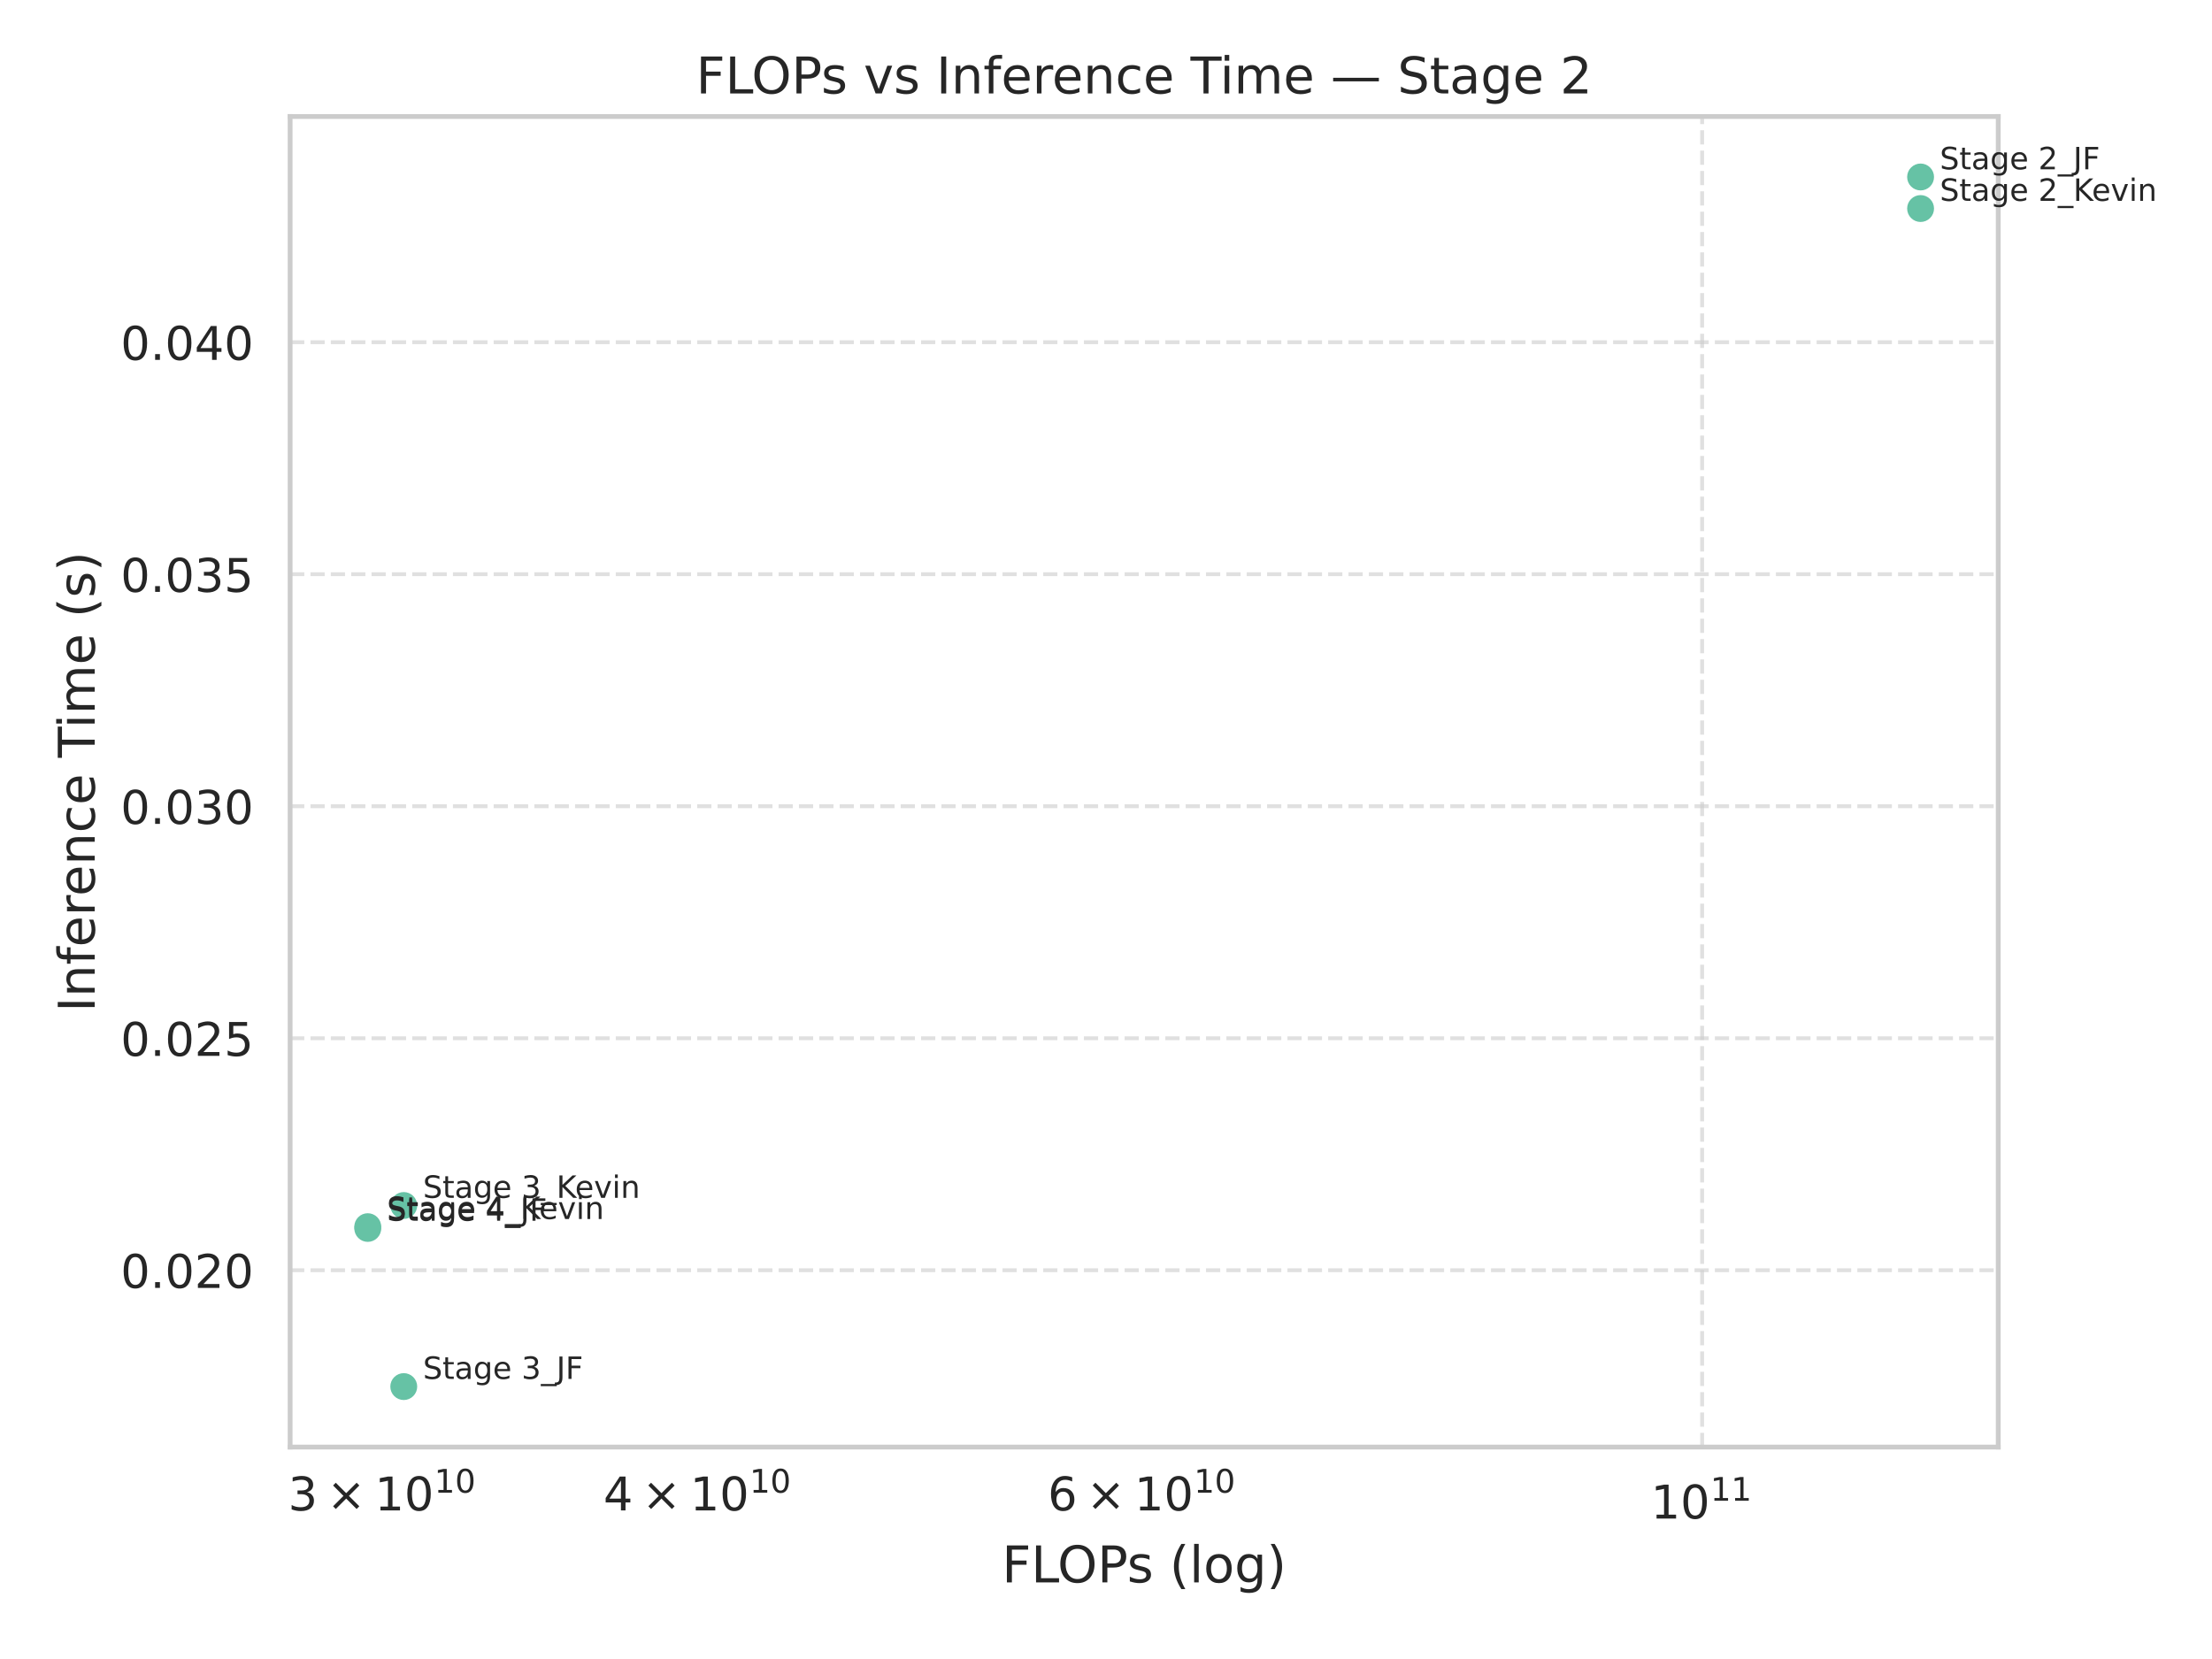
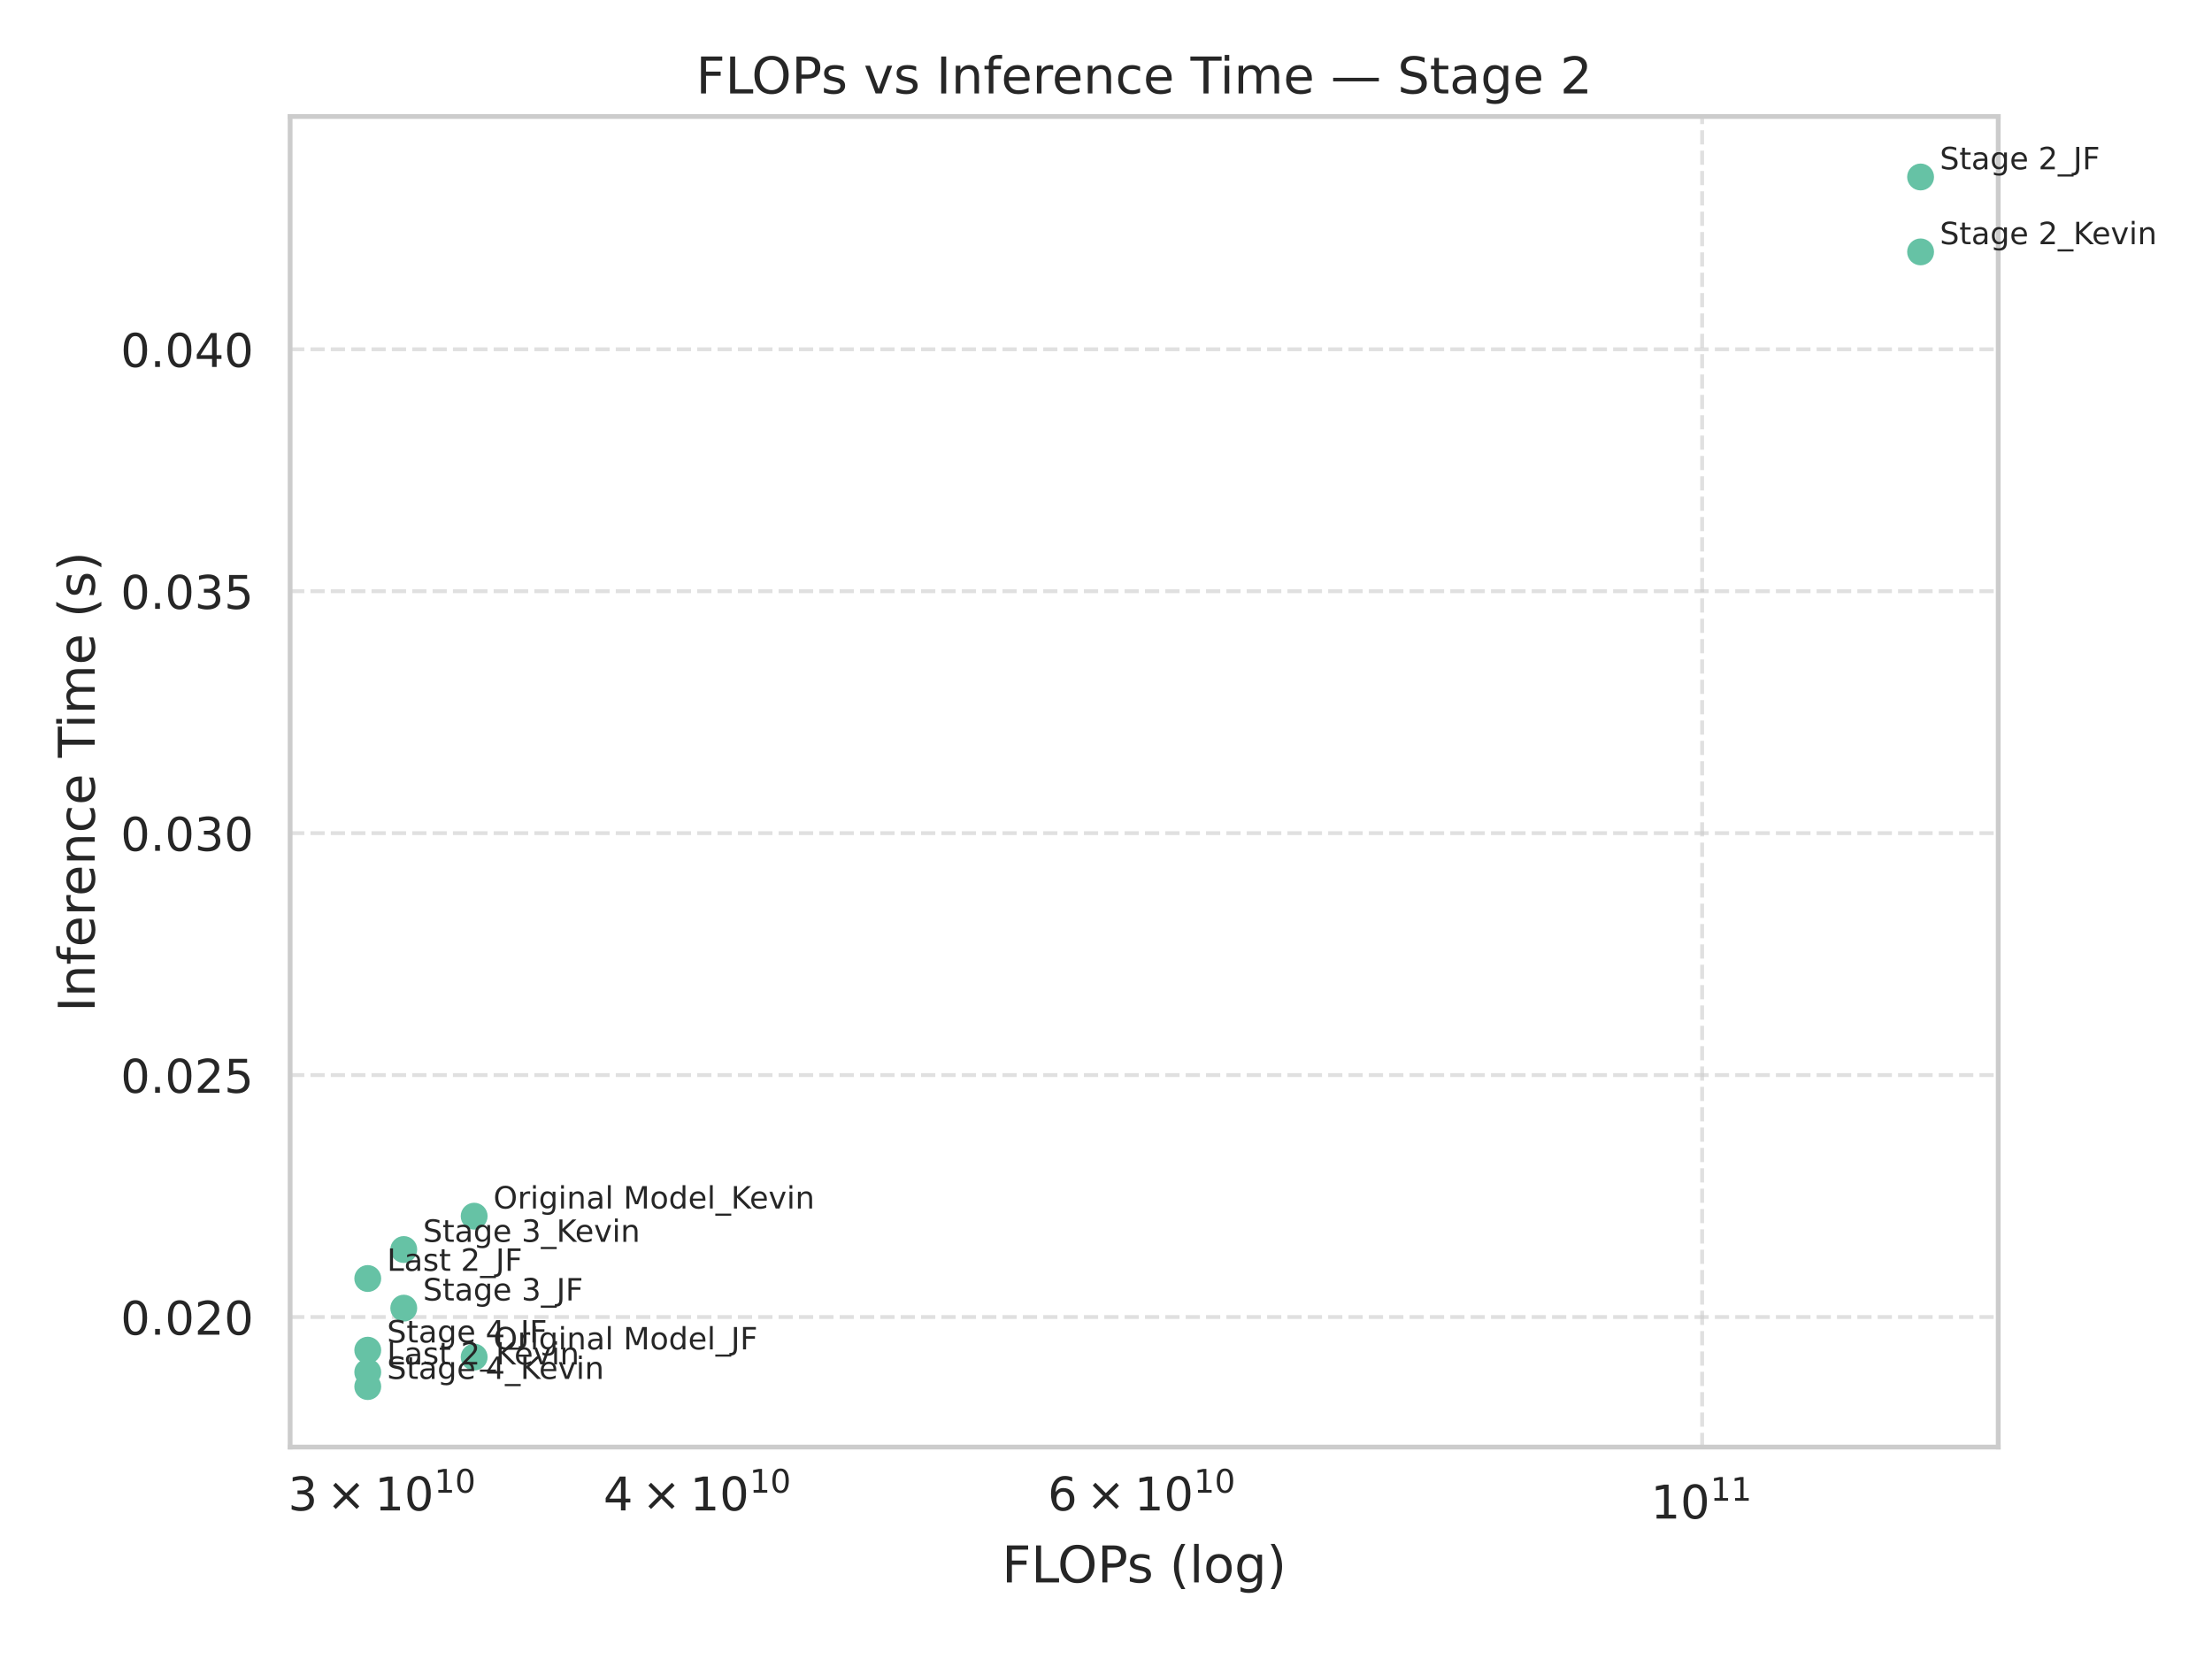
<svg xmlns="http://www.w3.org/2000/svg" xmlns:xlink="http://www.w3.org/1999/xlink" width="576pt" height="432pt" viewBox="0 0 576 432" version="1.1">
  <defs>
    <style type="text/css">*{stroke-linejoin: round; stroke-linecap: butt}</style>
  </defs>
  <g id="figure_1">
    <g id="patch_1">
      <path d="M 0 432  L 576 432  L 576 0  L 0 0  z " style="fill: #ffffff" />
    </g>
    <g id="axes_1">
      <g id="patch_2">
        <path d="M 75.546 376.812  L 520.335 376.812  L 520.335 30.336  L 75.546 30.336  z " style="fill: #ffffff" />
      </g>
      <g id="matplotlib.axis_1">
        <g id="xtick_1">
          <g id="line2d_1">
-             <path d="M 443.235 376.812  L 443.235 30.336  " clip-path="url(#p6ffccf25e8)" style="fill: none; stroke-dasharray: 3.7,1.6; stroke-dashoffset: 0; stroke: #cccccc; stroke-opacity: 0.6" />
+             <path d="M 443.235 376.812  L 443.235 30.336  " clip-path="url(#pa48f819fb9)" style="fill: none; stroke-dasharray: 3.7,1.6; stroke-dashoffset: 0; stroke: #cccccc; stroke-opacity: 0.6" />
          </g>
          <g id="text_1">
            <g style="fill: #262626" transform="translate(429.865 395.5061) scale(0.121 -0.121)">
              <defs>
                <path id="DejaVuSans-31" d="M 794 531  L 1825 531  L 1825 4091  L 703 3866  L 703 4441  L 1819 4666  L 2450 4666  L 2450 531  L 3481 531  L 3481 0  L 794 0  L 794 531  z " transform="scale(0.015625)" />
                <path id="DejaVuSans-30" d="M 2034 4250  Q 1547 4250 1301 3770  Q 1056 3291 1056 2328  Q 1056 1369 1301 889  Q 1547 409 2034 409  Q 2525 409 2770 889  Q 3016 1369 3016 2328  Q 3016 3291 2770 3770  Q 2525 4250 2034 4250  z M 2034 4750  Q 2819 4750 3233 4129  Q 3647 3509 3647 2328  Q 3647 1150 3233 529  Q 2819 -91 2034 -91  Q 1250 -91 836 529  Q 422 1150 422 2328  Q 422 3509 836 4129  Q 1250 4750 2034 4750  z " transform="scale(0.015625)" />
              </defs>
              <use xlink:href="#DejaVuSans-31" transform="translate(0 0.684375)" />
              <use xlink:href="#DejaVuSans-30" transform="translate(63.62305 0.684375)" />
              <use xlink:href="#DejaVuSans-31" transform="translate(128.2031 38.96563) scale(0.7)" />
              <use xlink:href="#DejaVuSans-31" transform="translate(172.7393 38.96563) scale(0.7)" />
            </g>
          </g>
        </g>
        <g id="xtick_2">
          <g id="text_2">
            <g style="fill: #262626" transform="translate(75.02306 393.4061) scale(0.121 -0.121)">
              <defs>
                <path id="DejaVuSans-33" d="M 2597 2516  Q 3050 2419 3304 2112  Q 3559 1806 3559 1356  Q 3559 666 3084 287  Q 2609 -91 1734 -91  Q 1441 -91 1130 -33  Q 819 25 488 141  L 488 750  Q 750 597 1062 519  Q 1375 441 1716 441  Q 2309 441 2620 675  Q 2931 909 2931 1356  Q 2931 1769 2642 2001  Q 2353 2234 1838 2234  L 1294 2234  L 1294 2753  L 1863 2753  Q 2328 2753 2575 2939  Q 2822 3125 2822 3475  Q 2822 3834 2567 4026  Q 2313 4219 1838 4219  Q 1578 4219 1281 4162  Q 984 4106 628 3988  L 628 4550  Q 988 4650 1302 4700  Q 1616 4750 1894 4750  Q 2613 4750 3031 4423  Q 3450 4097 3450 3541  Q 3450 3153 3228 2886  Q 3006 2619 2597 2516  z " transform="scale(0.015625)" />
                <path id="DejaVuSans-d7" d="M 4488 3438  L 3059 2003  L 4488 575  L 4116 197  L 2681 1631  L 1247 197  L 878 575  L 2303 2003  L 878 3438  L 1247 3816  L 2681 2381  L 4116 3816  L 4488 3438  z " transform="scale(0.015625)" />
              </defs>
              <use xlink:href="#DejaVuSans-33" transform="translate(0 0.765625)" />
              <use xlink:href="#DejaVuSans-d7" transform="translate(83.10547 0.765625)" />
              <use xlink:href="#DejaVuSans-31" transform="translate(186.377 0.765625)" />
              <use xlink:href="#DejaVuSans-30" transform="translate(250 0.765625)" />
              <use xlink:href="#DejaVuSans-31" transform="translate(314.5801 39.04688) scale(0.7)" />
              <use xlink:href="#DejaVuSans-30" transform="translate(359.1162 39.04688) scale(0.7)" />
            </g>
          </g>
        </g>
        <g id="xtick_3">
          <g id="text_3">
            <g style="fill: #262626" transform="translate(157.1216 393.4061) scale(0.121 -0.121)">
              <defs>
                <path id="DejaVuSans-34" d="M 2419 4116  L 825 1625  L 2419 1625  L 2419 4116  z M 2253 4666  L 3047 4666  L 3047 1625  L 3713 1625  L 3713 1100  L 3047 1100  L 3047 0  L 2419 0  L 2419 1100  L 313 1100  L 313 1709  L 2253 4666  z " transform="scale(0.015625)" />
              </defs>
              <use xlink:href="#DejaVuSans-34" transform="translate(0 0.765625)" />
              <use xlink:href="#DejaVuSans-d7" transform="translate(83.10547 0.765625)" />
              <use xlink:href="#DejaVuSans-31" transform="translate(186.377 0.765625)" />
              <use xlink:href="#DejaVuSans-30" transform="translate(250 0.765625)" />
              <use xlink:href="#DejaVuSans-31" transform="translate(314.5801 39.04688) scale(0.7)" />
              <use xlink:href="#DejaVuSans-30" transform="translate(359.1162 39.04688) scale(0.7)" />
            </g>
          </g>
        </g>
        <g id="xtick_4" />
        <g id="xtick_5">
          <g id="text_4">
            <g style="fill: #262626" transform="translate(272.8329 393.4061) scale(0.121 -0.121)">
              <defs>
                <path id="DejaVuSans-36" d="M 2113 2584  Q 1688 2584 1439 2293  Q 1191 2003 1191 1497  Q 1191 994 1439 701  Q 1688 409 2113 409  Q 2538 409 2786 701  Q 3034 994 3034 1497  Q 3034 2003 2786 2293  Q 2538 2584 2113 2584  z M 3366 4563  L 3366 3988  Q 3128 4100 2886 4159  Q 2644 4219 2406 4219  Q 1781 4219 1451 3797  Q 1122 3375 1075 2522  Q 1259 2794 1537 2939  Q 1816 3084 2150 3084  Q 2853 3084 3261 2657  Q 3669 2231 3669 1497  Q 3669 778 3244 343  Q 2819 -91 2113 -91  Q 1303 -91 875 529  Q 447 1150 447 2328  Q 447 3434 972 4092  Q 1497 4750 2381 4750  Q 2619 4750 2861 4703  Q 3103 4656 3366 4563  z " transform="scale(0.015625)" />
              </defs>
              <use xlink:href="#DejaVuSans-36" transform="translate(0 0.765625)" />
              <use xlink:href="#DejaVuSans-d7" transform="translate(83.10547 0.765625)" />
              <use xlink:href="#DejaVuSans-31" transform="translate(186.377 0.765625)" />
              <use xlink:href="#DejaVuSans-30" transform="translate(250 0.765625)" />
              <use xlink:href="#DejaVuSans-31" transform="translate(314.5801 39.04688) scale(0.7)" />
              <use xlink:href="#DejaVuSans-30" transform="translate(359.1162 39.04688) scale(0.7)" />
            </g>
          </g>
        </g>
        <g id="xtick_6" />
        <g id="xtick_7" />
        <g id="xtick_8" />
        <g id="text_5">
          <g style="fill: #262626" transform="translate(260.899 412.0525) scale(0.132 -0.132)">
            <defs>
              <path id="DejaVuSans-46" d="M 628 4666  L 3309 4666  L 3309 4134  L 1259 4134  L 1259 2759  L 3109 2759  L 3109 2228  L 1259 2228  L 1259 0  L 628 0  L 628 4666  z " transform="scale(0.015625)" />
              <path id="DejaVuSans-4c" d="M 628 4666  L 1259 4666  L 1259 531  L 3531 531  L 3531 0  L 628 0  L 628 4666  z " transform="scale(0.015625)" />
              <path id="DejaVuSans-4f" d="M 2522 4238  Q 1834 4238 1429 3725  Q 1025 3213 1025 2328  Q 1025 1447 1429 934  Q 1834 422 2522 422  Q 3209 422 3611 934  Q 4013 1447 4013 2328  Q 4013 3213 3611 3725  Q 3209 4238 2522 4238  z M 2522 4750  Q 3503 4750 4090 4092  Q 4678 3434 4678 2328  Q 4678 1225 4090 567  Q 3503 -91 2522 -91  Q 1538 -91 948 565  Q 359 1222 359 2328  Q 359 3434 948 4092  Q 1538 4750 2522 4750  z " transform="scale(0.015625)" />
              <path id="DejaVuSans-50" d="M 1259 4147  L 1259 2394  L 2053 2394  Q 2494 2394 2734 2622  Q 2975 2850 2975 3272  Q 2975 3691 2734 3919  Q 2494 4147 2053 4147  L 1259 4147  z M 628 4666  L 2053 4666  Q 2838 4666 3239 4311  Q 3641 3956 3641 3272  Q 3641 2581 3239 2228  Q 2838 1875 2053 1875  L 1259 1875  L 1259 0  L 628 0  L 628 4666  z " transform="scale(0.015625)" />
              <path id="DejaVuSans-73" d="M 2834 3397  L 2834 2853  Q 2591 2978 2328 3040  Q 2066 3103 1784 3103  Q 1356 3103 1142 2972  Q 928 2841 928 2578  Q 928 2378 1081 2264  Q 1234 2150 1697 2047  L 1894 2003  Q 2506 1872 2764 1633  Q 3022 1394 3022 966  Q 3022 478 2636 193  Q 2250 -91 1575 -91  Q 1294 -91 989 -36  Q 684 19 347 128  L 347 722  Q 666 556 975 473  Q 1284 391 1588 391  Q 1994 391 2212 530  Q 2431 669 2431 922  Q 2431 1156 2273 1281  Q 2116 1406 1581 1522  L 1381 1569  Q 847 1681 609 1914  Q 372 2147 372 2553  Q 372 3047 722 3315  Q 1072 3584 1716 3584  Q 2034 3584 2315 3537  Q 2597 3491 2834 3397  z " transform="scale(0.015625)" />
              <path id="DejaVuSans-20" transform="scale(0.015625)" />
              <path id="DejaVuSans-28" d="M 1984 4856  Q 1566 4138 1362 3434  Q 1159 2731 1159 2009  Q 1159 1288 1364 580  Q 1569 -128 1984 -844  L 1484 -844  Q 1016 -109 783 600  Q 550 1309 550 2009  Q 550 2706 781 3412  Q 1013 4119 1484 4856  L 1984 4856  z " transform="scale(0.015625)" />
              <path id="DejaVuSans-6c" d="M 603 4863  L 1178 4863  L 1178 0  L 603 0  L 603 4863  z " transform="scale(0.015625)" />
              <path id="DejaVuSans-6f" d="M 1959 3097  Q 1497 3097 1228 2736  Q 959 2375 959 1747  Q 959 1119 1226 758  Q 1494 397 1959 397  Q 2419 397 2687 759  Q 2956 1122 2956 1747  Q 2956 2369 2687 2733  Q 2419 3097 1959 3097  z M 1959 3584  Q 2709 3584 3137 3096  Q 3566 2609 3566 1747  Q 3566 888 3137 398  Q 2709 -91 1959 -91  Q 1206 -91 779 398  Q 353 888 353 1747  Q 353 2609 779 3096  Q 1206 3584 1959 3584  z " transform="scale(0.015625)" />
              <path id="DejaVuSans-67" d="M 2906 1791  Q 2906 2416 2648 2759  Q 2391 3103 1925 3103  Q 1463 3103 1205 2759  Q 947 2416 947 1791  Q 947 1169 1205 825  Q 1463 481 1925 481  Q 2391 481 2648 825  Q 2906 1169 2906 1791  z M 3481 434  Q 3481 -459 3084 -895  Q 2688 -1331 1869 -1331  Q 1566 -1331 1297 -1286  Q 1028 -1241 775 -1147  L 775 -588  Q 1028 -725 1275 -790  Q 1522 -856 1778 -856  Q 2344 -856 2625 -561  Q 2906 -266 2906 331  L 2906 616  Q 2728 306 2450 153  Q 2172 0 1784 0  Q 1141 0 747 490  Q 353 981 353 1791  Q 353 2603 747 3093  Q 1141 3584 1784 3584  Q 2172 3584 2450 3431  Q 2728 3278 2906 2969  L 2906 3500  L 3481 3500  L 3481 434  z " transform="scale(0.015625)" />
              <path id="DejaVuSans-29" d="M 513 4856  L 1013 4856  Q 1481 4119 1714 3412  Q 1947 2706 1947 2009  Q 1947 1309 1714 600  Q 1481 -109 1013 -844  L 513 -844  Q 928 -128 1133 580  Q 1338 1288 1338 2009  Q 1338 2731 1133 3434  Q 928 4138 513 4856  z " transform="scale(0.015625)" />
            </defs>
            <use xlink:href="#DejaVuSans-46" />
            <use xlink:href="#DejaVuSans-4c" transform="translate(57.51953 0)" />
            <use xlink:href="#DejaVuSans-4f" transform="translate(109.6074 0)" />
            <use xlink:href="#DejaVuSans-50" transform="translate(188.3184 0)" />
            <use xlink:href="#DejaVuSans-73" transform="translate(246.8711 0)" />
            <use xlink:href="#DejaVuSans-20" transform="translate(298.9707 0)" />
            <use xlink:href="#DejaVuSans-28" transform="translate(330.7578 0)" />
            <use xlink:href="#DejaVuSans-6c" transform="translate(369.7715 0)" />
            <use xlink:href="#DejaVuSans-6f" transform="translate(397.5547 0)" />
            <use xlink:href="#DejaVuSans-67" transform="translate(458.7363 0)" />
            <use xlink:href="#DejaVuSans-29" transform="translate(522.2129 0)" />
          </g>
        </g>
      </g>
      <g id="matplotlib.axis_2">
        <g id="ytick_1">
          <g id="line2d_2">
-             <path d="M 75.546 330.766  L 520.335 330.766  " clip-path="url(#p6ffccf25e8)" style="fill: none; stroke-dasharray: 3.7,1.6; stroke-dashoffset: 0; stroke: #cccccc; stroke-opacity: 0.6" />
+             <path d="M 75.546 342.949  L 520.335 342.949  " clip-path="url(#pa48f819fb9)" style="fill: none; stroke-dasharray: 3.7,1.6; stroke-dashoffset: 0; stroke: #cccccc; stroke-opacity: 0.6" />
          </g>
          <g id="text_6">
-             <g style="fill: #262626" transform="translate(31.40597 335.3634) scale(0.121 -0.121)">
+             <g style="fill: #262626" transform="translate(31.40597 347.5463) scale(0.121 -0.121)">
              <defs>
                <path id="DejaVuSans-2e" d="M 684 794  L 1344 794  L 1344 0  L 684 0  L 684 794  z " transform="scale(0.015625)" />
                <path id="DejaVuSans-32" d="M 1228 531  L 3431 531  L 3431 0  L 469 0  L 469 531  Q 828 903 1448 1529  Q 2069 2156 2228 2338  Q 2531 2678 2651 2914  Q 2772 3150 2772 3378  Q 2772 3750 2511 3984  Q 2250 4219 1831 4219  Q 1534 4219 1204 4116  Q 875 4013 500 3803  L 500 4441  Q 881 4594 1212 4672  Q 1544 4750 1819 4750  Q 2544 4750 2975 4387  Q 3406 4025 3406 3419  Q 3406 3131 3298 2873  Q 3191 2616 2906 2266  Q 2828 2175 2409 1742  Q 1991 1309 1228 531  z " transform="scale(0.015625)" />
              </defs>
              <use xlink:href="#DejaVuSans-30" />
              <use xlink:href="#DejaVuSans-2e" transform="translate(63.62305 0)" />
              <use xlink:href="#DejaVuSans-30" transform="translate(95.41016 0)" />
              <use xlink:href="#DejaVuSans-32" transform="translate(159.0332 0)" />
              <use xlink:href="#DejaVuSans-30" transform="translate(222.6562 0)" />
            </g>
          </g>
        </g>
        <g id="ytick_2">
          <g id="line2d_3">
-             <path d="M 75.546 270.353  L 520.335 270.353  " clip-path="url(#p6ffccf25e8)" style="fill: none; stroke-dasharray: 3.7,1.6; stroke-dashoffset: 0; stroke: #cccccc; stroke-opacity: 0.6" />
+             <path d="M 75.546 279.95  L 520.335 279.95  " clip-path="url(#pa48f819fb9)" style="fill: none; stroke-dasharray: 3.7,1.6; stroke-dashoffset: 0; stroke: #cccccc; stroke-opacity: 0.6" />
          </g>
          <g id="text_7">
-             <g style="fill: #262626" transform="translate(31.40597 274.95) scale(0.121 -0.121)">
+             <g style="fill: #262626" transform="translate(31.40597 284.5475) scale(0.121 -0.121)">
              <defs>
                <path id="DejaVuSans-35" d="M 691 4666  L 3169 4666  L 3169 4134  L 1269 4134  L 1269 2991  Q 1406 3038 1543 3061  Q 1681 3084 1819 3084  Q 2600 3084 3056 2656  Q 3513 2228 3513 1497  Q 3513 744 3044 326  Q 2575 -91 1722 -91  Q 1428 -91 1123 -41  Q 819 9 494 109  L 494 744  Q 775 591 1075 516  Q 1375 441 1709 441  Q 2250 441 2565 725  Q 2881 1009 2881 1497  Q 2881 1984 2565 2268  Q 2250 2553 1709 2553  Q 1456 2553 1204 2497  Q 953 2441 691 2322  L 691 4666  z " transform="scale(0.015625)" />
              </defs>
              <use xlink:href="#DejaVuSans-30" />
              <use xlink:href="#DejaVuSans-2e" transform="translate(63.62305 0)" />
              <use xlink:href="#DejaVuSans-30" transform="translate(95.41016 0)" />
              <use xlink:href="#DejaVuSans-32" transform="translate(159.0332 0)" />
              <use xlink:href="#DejaVuSans-35" transform="translate(222.6562 0)" />
            </g>
          </g>
        </g>
        <g id="ytick_3">
          <g id="line2d_4">
-             <path d="M 75.546 209.94  L 520.335 209.94  " clip-path="url(#p6ffccf25e8)" style="fill: none; stroke-dasharray: 3.7,1.6; stroke-dashoffset: 0; stroke: #cccccc; stroke-opacity: 0.6" />
+             <path d="M 75.546 216.952  L 520.335 216.952  " clip-path="url(#pa48f819fb9)" style="fill: none; stroke-dasharray: 3.7,1.6; stroke-dashoffset: 0; stroke: #cccccc; stroke-opacity: 0.6" />
          </g>
          <g id="text_8">
-             <g style="fill: #262626" transform="translate(31.40597 214.5366) scale(0.121 -0.121)">
+             <g style="fill: #262626" transform="translate(31.40597 221.5488) scale(0.121 -0.121)">
              <use xlink:href="#DejaVuSans-30" />
              <use xlink:href="#DejaVuSans-2e" transform="translate(63.62305 0)" />
              <use xlink:href="#DejaVuSans-30" transform="translate(95.41016 0)" />
              <use xlink:href="#DejaVuSans-33" transform="translate(159.0332 0)" />
              <use xlink:href="#DejaVuSans-30" transform="translate(222.6562 0)" />
            </g>
          </g>
        </g>
        <g id="ytick_4">
          <g id="line2d_5">
-             <path d="M 75.546 149.526  L 520.335 149.526  " clip-path="url(#p6ffccf25e8)" style="fill: none; stroke-dasharray: 3.7,1.6; stroke-dashoffset: 0; stroke: #cccccc; stroke-opacity: 0.6" />
+             <path d="M 75.546 153.953  L 520.335 153.953  " clip-path="url(#pa48f819fb9)" style="fill: none; stroke-dasharray: 3.7,1.6; stroke-dashoffset: 0; stroke: #cccccc; stroke-opacity: 0.6" />
          </g>
          <g id="text_9">
-             <g style="fill: #262626" transform="translate(31.40597 154.1233) scale(0.121 -0.121)">
+             <g style="fill: #262626" transform="translate(31.40597 158.55) scale(0.121 -0.121)">
              <use xlink:href="#DejaVuSans-30" />
              <use xlink:href="#DejaVuSans-2e" transform="translate(63.62305 0)" />
              <use xlink:href="#DejaVuSans-30" transform="translate(95.41016 0)" />
              <use xlink:href="#DejaVuSans-33" transform="translate(159.0332 0)" />
              <use xlink:href="#DejaVuSans-35" transform="translate(222.6562 0)" />
            </g>
          </g>
        </g>
        <g id="ytick_5">
          <g id="line2d_6">
-             <path d="M 75.546 89.113  L 520.335 89.113  " clip-path="url(#p6ffccf25e8)" style="fill: none; stroke-dasharray: 3.7,1.6; stroke-dashoffset: 0; stroke: #cccccc; stroke-opacity: 0.6" />
+             <path d="M 75.546 90.954  L 520.335 90.954  " clip-path="url(#pa48f819fb9)" style="fill: none; stroke-dasharray: 3.7,1.6; stroke-dashoffset: 0; stroke: #cccccc; stroke-opacity: 0.6" />
          </g>
          <g id="text_10">
-             <g style="fill: #262626" transform="translate(31.40597 93.70988) scale(0.121 -0.121)">
+             <g style="fill: #262626" transform="translate(31.40597 95.55125) scale(0.121 -0.121)">
              <use xlink:href="#DejaVuSans-30" />
              <use xlink:href="#DejaVuSans-2e" transform="translate(63.62305 0)" />
              <use xlink:href="#DejaVuSans-30" transform="translate(95.41016 0)" />
              <use xlink:href="#DejaVuSans-34" transform="translate(159.0332 0)" />
              <use xlink:href="#DejaVuSans-30" transform="translate(222.6562 0)" />
            </g>
          </g>
        </g>
        <g id="text_11">
          <g style="fill: #262626" transform="translate(24.66078 263.5185) rotate(-90) scale(0.132 -0.132)">
            <defs>
              <path id="DejaVuSans-49" d="M 628 4666  L 1259 4666  L 1259 0  L 628 0  L 628 4666  z " transform="scale(0.015625)" />
              <path id="DejaVuSans-6e" d="M 3513 2113  L 3513 0  L 2938 0  L 2938 2094  Q 2938 2591 2744 2837  Q 2550 3084 2163 3084  Q 1697 3084 1428 2787  Q 1159 2491 1159 1978  L 1159 0  L 581 0  L 581 3500  L 1159 3500  L 1159 2956  Q 1366 3272 1645 3428  Q 1925 3584 2291 3584  Q 2894 3584 3203 3211  Q 3513 2838 3513 2113  z " transform="scale(0.015625)" />
              <path id="DejaVuSans-66" d="M 2375 4863  L 2375 4384  L 1825 4384  Q 1516 4384 1395 4259  Q 1275 4134 1275 3809  L 1275 3500  L 2222 3500  L 2222 3053  L 1275 3053  L 1275 0  L 697 0  L 697 3053  L 147 3053  L 147 3500  L 697 3500  L 697 3744  Q 697 4328 969 4595  Q 1241 4863 1831 4863  L 2375 4863  z " transform="scale(0.015625)" />
              <path id="DejaVuSans-65" d="M 3597 1894  L 3597 1613  L 953 1613  Q 991 1019 1311 708  Q 1631 397 2203 397  Q 2534 397 2845 478  Q 3156 559 3463 722  L 3463 178  Q 3153 47 2828 -22  Q 2503 -91 2169 -91  Q 1331 -91 842 396  Q 353 884 353 1716  Q 353 2575 817 3079  Q 1281 3584 2069 3584  Q 2775 3584 3186 3129  Q 3597 2675 3597 1894  z M 3022 2063  Q 3016 2534 2758 2815  Q 2500 3097 2075 3097  Q 1594 3097 1305 2825  Q 1016 2553 972 2059  L 3022 2063  z " transform="scale(0.015625)" />
              <path id="DejaVuSans-72" d="M 2631 2963  Q 2534 3019 2420 3045  Q 2306 3072 2169 3072  Q 1681 3072 1420 2755  Q 1159 2438 1159 1844  L 1159 0  L 581 0  L 581 3500  L 1159 3500  L 1159 2956  Q 1341 3275 1631 3429  Q 1922 3584 2338 3584  Q 2397 3584 2469 3576  Q 2541 3569 2628 3553  L 2631 2963  z " transform="scale(0.015625)" />
              <path id="DejaVuSans-63" d="M 3122 3366  L 3122 2828  Q 2878 2963 2633 3030  Q 2388 3097 2138 3097  Q 1578 3097 1268 2742  Q 959 2388 959 1747  Q 959 1106 1268 751  Q 1578 397 2138 397  Q 2388 397 2633 464  Q 2878 531 3122 666  L 3122 134  Q 2881 22 2623 -34  Q 2366 -91 2075 -91  Q 1284 -91 818 406  Q 353 903 353 1747  Q 353 2603 823 3093  Q 1294 3584 2113 3584  Q 2378 3584 2631 3529  Q 2884 3475 3122 3366  z " transform="scale(0.015625)" />
              <path id="DejaVuSans-54" d="M -19 4666  L 3928 4666  L 3928 4134  L 2272 4134  L 2272 0  L 1638 0  L 1638 4134  L -19 4134  L -19 4666  z " transform="scale(0.015625)" />
              <path id="DejaVuSans-69" d="M 603 3500  L 1178 3500  L 1178 0  L 603 0  L 603 3500  z M 603 4863  L 1178 4863  L 1178 4134  L 603 4134  L 603 4863  z " transform="scale(0.015625)" />
              <path id="DejaVuSans-6d" d="M 3328 2828  Q 3544 3216 3844 3400  Q 4144 3584 4550 3584  Q 5097 3584 5394 3201  Q 5691 2819 5691 2113  L 5691 0  L 5113 0  L 5113 2094  Q 5113 2597 4934 2840  Q 4756 3084 4391 3084  Q 3944 3084 3684 2787  Q 3425 2491 3425 1978  L 3425 0  L 2847 0  L 2847 2094  Q 2847 2600 2669 2842  Q 2491 3084 2119 3084  Q 1678 3084 1418 2786  Q 1159 2488 1159 1978  L 1159 0  L 581 0  L 581 3500  L 1159 3500  L 1159 2956  Q 1356 3278 1631 3431  Q 1906 3584 2284 3584  Q 2666 3584 2933 3390  Q 3200 3197 3328 2828  z " transform="scale(0.015625)" />
            </defs>
            <use xlink:href="#DejaVuSans-49" />
            <use xlink:href="#DejaVuSans-6e" transform="translate(29.49219 0)" />
            <use xlink:href="#DejaVuSans-66" transform="translate(92.87109 0)" />
            <use xlink:href="#DejaVuSans-65" transform="translate(128.0762 0)" />
            <use xlink:href="#DejaVuSans-72" transform="translate(189.5996 0)" />
            <use xlink:href="#DejaVuSans-65" transform="translate(228.4629 0)" />
            <use xlink:href="#DejaVuSans-6e" transform="translate(289.9863 0)" />
            <use xlink:href="#DejaVuSans-63" transform="translate(353.3652 0)" />
            <use xlink:href="#DejaVuSans-65" transform="translate(408.3457 0)" />
            <use xlink:href="#DejaVuSans-20" transform="translate(469.8691 0)" />
            <use xlink:href="#DejaVuSans-54" transform="translate(501.6562 0)" />
            <use xlink:href="#DejaVuSans-69" transform="translate(559.6152 0)" />
            <use xlink:href="#DejaVuSans-6d" transform="translate(587.3984 0)" />
            <use xlink:href="#DejaVuSans-65" transform="translate(684.8105 0)" />
            <use xlink:href="#DejaVuSans-20" transform="translate(746.334 0)" />
            <use xlink:href="#DejaVuSans-28" transform="translate(778.1211 0)" />
            <use xlink:href="#DejaVuSans-73" transform="translate(817.1348 0)" />
            <use xlink:href="#DejaVuSans-29" transform="translate(869.2344 0)" />
          </g>
        </g>
      </g>
      <g id="PathCollection_1">
        <defs>
-           <path id="m5d92208dad" d="M 0 3  C 0.796 3 1.559 2.684 2.121 2.121  C 2.684 1.559 3 0.796 3 0  C 3 -0.796 2.684 -1.559 2.121 -2.121  C 1.559 -2.684 0.796 -3 0 -3  C -0.796 -3 -1.559 -2.684 -2.121 -2.121  C -2.684 -1.559 -3 -0.796 -3 0  C -3 0.796 -2.684 1.559 -2.121 2.121  C -1.559 2.684 -0.796 3 0 3  z " style="stroke: #66c2a5" />
+           <path id="ma3ed144597" d="M 0 3  C 0.796 3 1.559 2.684 2.121 2.121  C 2.684 1.559 3 0.796 3 0  C 3 -0.796 2.684 -1.559 2.121 -2.121  C 1.559 -2.684 0.796 -3 0 -3  C -0.796 -3 -1.559 -2.684 -2.121 -2.121  C -2.684 -1.559 -3 -0.796 -3 0  C -3 0.796 -2.684 1.559 -2.121 2.121  C -1.559 2.684 -0.796 3 0 3  z " style="stroke: #66c2a5" />
        </defs>
-         <g clip-path="url(#p6ffccf25e8)">
-           <use xlink:href="#m5d92208dad" x="95.764" y="319.881" style="fill: #66c2a5; stroke: #66c2a5" />
-           <use xlink:href="#m5d92208dad" x="95.764" y="319.423" style="fill: #66c2a5; stroke: #66c2a5" />
-           <use xlink:href="#m5d92208dad" x="105.138" y="361.063" style="fill: #66c2a5; stroke: #66c2a5" />
-           <use xlink:href="#m5d92208dad" x="105.138" y="313.91" style="fill: #66c2a5; stroke: #66c2a5" />
-           <use xlink:href="#m5d92208dad" x="500.117" y="46.085" style="fill: #66c2a5; stroke: #66c2a5" />
-           <use xlink:href="#m5d92208dad" x="500.117" y="54.301" style="fill: #66c2a5; stroke: #66c2a5" />
+         <g clip-path="url(#pa48f819fb9)">
+           <use xlink:href="#ma3ed144597" x="95.764" y="351.582" style="fill: #66c2a5; stroke: #66c2a5" />
+           <use xlink:href="#ma3ed144597" x="95.764" y="361.063" style="fill: #66c2a5; stroke: #66c2a5" />
+           <use xlink:href="#ma3ed144597" x="105.138" y="340.638" style="fill: #66c2a5; stroke: #66c2a5" />
+           <use xlink:href="#ma3ed144597" x="105.138" y="325.371" style="fill: #66c2a5; stroke: #66c2a5" />
+           <use xlink:href="#ma3ed144597" x="500.117" y="46.085" style="fill: #66c2a5; stroke: #66c2a5" />
+           <use xlink:href="#ma3ed144597" x="500.117" y="65.593" style="fill: #66c2a5; stroke: #66c2a5" />
+           <use xlink:href="#ma3ed144597" x="123.472" y="353.379" style="fill: #66c2a5; stroke: #66c2a5" />
+           <use xlink:href="#ma3ed144597" x="123.472" y="316.688" style="fill: #66c2a5; stroke: #66c2a5" />
+           <use xlink:href="#ma3ed144597" x="95.764" y="332.921" style="fill: #66c2a5; stroke: #66c2a5" />
+           <use xlink:href="#ma3ed144597" x="95.764" y="357.306" style="fill: #66c2a5; stroke: #66c2a5" />
        </g>
      </g>
      <g id="patch_3">
        <path d="M 75.546 376.812  L 75.546 30.336  " style="fill: none; stroke: #cccccc; stroke-width: 1.25; stroke-linejoin: miter; stroke-linecap: square" />
      </g>
      <g id="patch_4">
        <path d="M 520.335 376.812  L 520.335 30.336  " style="fill: none; stroke: #cccccc; stroke-width: 1.25; stroke-linejoin: miter; stroke-linecap: square" />
      </g>
      <g id="patch_5">
        <path d="M 75.546 376.812  L 520.335 376.812  " style="fill: none; stroke: #cccccc; stroke-width: 1.25; stroke-linejoin: miter; stroke-linecap: square" />
      </g>
      <g id="patch_6">
        <path d="M 75.546 30.336  L 520.335 30.336  " style="fill: none; stroke: #cccccc; stroke-width: 1.25; stroke-linejoin: miter; stroke-linecap: square" />
      </g>
      <g id="text_12">
-         <g style="fill: #262626" transform="translate(100.7637 317.8808) scale(0.08 -0.08)">
+         <g style="fill: #262626" transform="translate(100.7637 349.582) scale(0.08 -0.08)">
          <defs>
            <path id="DejaVuSans-53" d="M 3425 4513  L 3425 3897  Q 3066 4069 2747 4153  Q 2428 4238 2131 4238  Q 1616 4238 1336 4038  Q 1056 3838 1056 3469  Q 1056 3159 1242 3001  Q 1428 2844 1947 2747  L 2328 2669  Q 3034 2534 3370 2195  Q 3706 1856 3706 1288  Q 3706 609 3251 259  Q 2797 -91 1919 -91  Q 1588 -91 1214 -16  Q 841 59 441 206  L 441 856  Q 825 641 1194 531  Q 1563 422 1919 422  Q 2459 422 2753 634  Q 3047 847 3047 1241  Q 3047 1584 2836 1778  Q 2625 1972 2144 2069  L 1759 2144  Q 1053 2284 737 2584  Q 422 2884 422 3419  Q 422 4038 858 4394  Q 1294 4750 2059 4750  Q 2388 4750 2728 4690  Q 3069 4631 3425 4513  z " transform="scale(0.015625)" />
            <path id="DejaVuSans-74" d="M 1172 4494  L 1172 3500  L 2356 3500  L 2356 3053  L 1172 3053  L 1172 1153  Q 1172 725 1289 603  Q 1406 481 1766 481  L 2356 481  L 2356 0  L 1766 0  Q 1100 0 847 248  Q 594 497 594 1153  L 594 3053  L 172 3053  L 172 3500  L 594 3500  L 594 4494  L 1172 4494  z " transform="scale(0.015625)" />
            <path id="DejaVuSans-61" d="M 2194 1759  Q 1497 1759 1228 1600  Q 959 1441 959 1056  Q 959 750 1161 570  Q 1363 391 1709 391  Q 2188 391 2477 730  Q 2766 1069 2766 1631  L 2766 1759  L 2194 1759  z M 3341 1997  L 3341 0  L 2766 0  L 2766 531  Q 2569 213 2275 61  Q 1981 -91 1556 -91  Q 1019 -91 701 211  Q 384 513 384 1019  Q 384 1609 779 1909  Q 1175 2209 1959 2209  L 2766 2209  L 2766 2266  Q 2766 2663 2505 2880  Q 2244 3097 1772 3097  Q 1472 3097 1187 3025  Q 903 2953 641 2809  L 641 3341  Q 956 3463 1253 3523  Q 1550 3584 1831 3584  Q 2591 3584 2966 3190  Q 3341 2797 3341 1997  z " transform="scale(0.015625)" />
            <path id="DejaVuSans-5f" d="M 3263 -1063  L 3263 -1509  L -63 -1509  L -63 -1063  L 3263 -1063  z " transform="scale(0.015625)" />
            <path id="DejaVuSans-4a" d="M 628 4666  L 1259 4666  L 1259 325  Q 1259 -519 939 -900  Q 619 -1281 -91 -1281  L -331 -1281  L -331 -750  L -134 -750  Q 284 -750 456 -515  Q 628 -281 628 325  L 628 4666  z " transform="scale(0.015625)" />
          </defs>
          <use xlink:href="#DejaVuSans-53" />
          <use xlink:href="#DejaVuSans-74" transform="translate(63.47656 0)" />
          <use xlink:href="#DejaVuSans-61" transform="translate(102.6855 0)" />
          <use xlink:href="#DejaVuSans-67" transform="translate(163.9648 0)" />
          <use xlink:href="#DejaVuSans-65" transform="translate(227.4414 0)" />
          <use xlink:href="#DejaVuSans-20" transform="translate(288.9648 0)" />
          <use xlink:href="#DejaVuSans-34" transform="translate(320.752 0)" />
          <use xlink:href="#DejaVuSans-5f" transform="translate(384.375 0)" />
          <use xlink:href="#DejaVuSans-4a" transform="translate(434.375 0)" />
          <use xlink:href="#DejaVuSans-46" transform="translate(463.8672 0)" />
        </g>
      </g>
      <g id="text_13">
-         <g style="fill: #262626" transform="translate(100.7637 317.4235) scale(0.08 -0.08)">
+         <g style="fill: #262626" transform="translate(100.7637 359.0631) scale(0.08 -0.08)">
          <defs>
            <path id="DejaVuSans-4b" d="M 628 4666  L 1259 4666  L 1259 2694  L 3353 4666  L 4166 4666  L 1850 2491  L 4331 0  L 3500 0  L 1259 2247  L 1259 0  L 628 0  L 628 4666  z " transform="scale(0.015625)" />
            <path id="DejaVuSans-76" d="M 191 3500  L 800 3500  L 1894 563  L 2988 3500  L 3597 3500  L 2284 0  L 1503 0  L 191 3500  z " transform="scale(0.015625)" />
          </defs>
          <use xlink:href="#DejaVuSans-53" />
          <use xlink:href="#DejaVuSans-74" transform="translate(63.47656 0)" />
          <use xlink:href="#DejaVuSans-61" transform="translate(102.6855 0)" />
          <use xlink:href="#DejaVuSans-67" transform="translate(163.9648 0)" />
          <use xlink:href="#DejaVuSans-65" transform="translate(227.4414 0)" />
          <use xlink:href="#DejaVuSans-20" transform="translate(288.9648 0)" />
          <use xlink:href="#DejaVuSans-34" transform="translate(320.752 0)" />
          <use xlink:href="#DejaVuSans-5f" transform="translate(384.375 0)" />
          <use xlink:href="#DejaVuSans-4b" transform="translate(434.375 0)" />
          <use xlink:href="#DejaVuSans-65" transform="translate(494.9512 0)" />
          <use xlink:href="#DejaVuSans-76" transform="translate(556.4746 0)" />
          <use xlink:href="#DejaVuSans-69" transform="translate(615.6543 0)" />
          <use xlink:href="#DejaVuSans-6e" transform="translate(643.4375 0)" />
        </g>
      </g>
      <g id="text_14">
-         <g style="fill: #262626" transform="translate(110.1381 359.0631) scale(0.08 -0.08)">
+         <g style="fill: #262626" transform="translate(110.1381 338.6379) scale(0.08 -0.08)">
          <use xlink:href="#DejaVuSans-53" />
          <use xlink:href="#DejaVuSans-74" transform="translate(63.47656 0)" />
          <use xlink:href="#DejaVuSans-61" transform="translate(102.6855 0)" />
          <use xlink:href="#DejaVuSans-67" transform="translate(163.9648 0)" />
          <use xlink:href="#DejaVuSans-65" transform="translate(227.4414 0)" />
          <use xlink:href="#DejaVuSans-20" transform="translate(288.9648 0)" />
          <use xlink:href="#DejaVuSans-33" transform="translate(320.752 0)" />
          <use xlink:href="#DejaVuSans-5f" transform="translate(384.375 0)" />
          <use xlink:href="#DejaVuSans-4a" transform="translate(434.375 0)" />
          <use xlink:href="#DejaVuSans-46" transform="translate(463.8672 0)" />
        </g>
      </g>
      <g id="text_15">
-         <g style="fill: #262626" transform="translate(110.1381 311.91) scale(0.08 -0.08)">
+         <g style="fill: #262626" transform="translate(110.1381 323.3715) scale(0.08 -0.08)">
          <use xlink:href="#DejaVuSans-53" />
          <use xlink:href="#DejaVuSans-74" transform="translate(63.47656 0)" />
          <use xlink:href="#DejaVuSans-61" transform="translate(102.6855 0)" />
          <use xlink:href="#DejaVuSans-67" transform="translate(163.9648 0)" />
          <use xlink:href="#DejaVuSans-65" transform="translate(227.4414 0)" />
          <use xlink:href="#DejaVuSans-20" transform="translate(288.9648 0)" />
          <use xlink:href="#DejaVuSans-33" transform="translate(320.752 0)" />
          <use xlink:href="#DejaVuSans-5f" transform="translate(384.375 0)" />
          <use xlink:href="#DejaVuSans-4b" transform="translate(434.375 0)" />
          <use xlink:href="#DejaVuSans-65" transform="translate(494.9512 0)" />
          <use xlink:href="#DejaVuSans-76" transform="translate(556.4746 0)" />
          <use xlink:href="#DejaVuSans-69" transform="translate(615.6543 0)" />
          <use xlink:href="#DejaVuSans-6e" transform="translate(643.4375 0)" />
        </g>
      </g>
      <g id="text_16">
        <g style="fill: #262626" transform="translate(505.1172 44.08491) scale(0.08 -0.08)">
          <use xlink:href="#DejaVuSans-53" />
          <use xlink:href="#DejaVuSans-74" transform="translate(63.47656 0)" />
          <use xlink:href="#DejaVuSans-61" transform="translate(102.6855 0)" />
          <use xlink:href="#DejaVuSans-67" transform="translate(163.9648 0)" />
          <use xlink:href="#DejaVuSans-65" transform="translate(227.4414 0)" />
          <use xlink:href="#DejaVuSans-20" transform="translate(288.9648 0)" />
          <use xlink:href="#DejaVuSans-32" transform="translate(320.752 0)" />
          <use xlink:href="#DejaVuSans-5f" transform="translate(384.375 0)" />
          <use xlink:href="#DejaVuSans-4a" transform="translate(434.375 0)" />
          <use xlink:href="#DejaVuSans-46" transform="translate(463.8672 0)" />
        </g>
      </g>
      <g id="text_17">
-         <g style="fill: #262626" transform="translate(505.1172 52.30138) scale(0.08 -0.08)">
+         <g style="fill: #262626" transform="translate(505.1172 63.59343) scale(0.08 -0.08)">
          <use xlink:href="#DejaVuSans-53" />
          <use xlink:href="#DejaVuSans-74" transform="translate(63.47656 0)" />
          <use xlink:href="#DejaVuSans-61" transform="translate(102.6855 0)" />
          <use xlink:href="#DejaVuSans-67" transform="translate(163.9648 0)" />
          <use xlink:href="#DejaVuSans-65" transform="translate(227.4414 0)" />
          <use xlink:href="#DejaVuSans-20" transform="translate(288.9648 0)" />
          <use xlink:href="#DejaVuSans-32" transform="translate(320.752 0)" />
          <use xlink:href="#DejaVuSans-5f" transform="translate(384.375 0)" />
          <use xlink:href="#DejaVuSans-4b" transform="translate(434.375 0)" />
          <use xlink:href="#DejaVuSans-65" transform="translate(494.9512 0)" />
          <use xlink:href="#DejaVuSans-76" transform="translate(556.4746 0)" />
          <use xlink:href="#DejaVuSans-69" transform="translate(615.6543 0)" />
          <use xlink:href="#DejaVuSans-6e" transform="translate(643.4375 0)" />
        </g>
      </g>
      <g id="text_18">
+         <g style="fill: #262626" transform="translate(128.4722 351.3793) scale(0.08 -0.08)">
+           <defs>
+             <path id="DejaVuSans-4d" d="M 628 4666  L 1569 4666  L 2759 1491  L 3956 4666  L 4897 4666  L 4897 0  L 4281 0  L 4281 4097  L 3078 897  L 2444 897  L 1241 4097  L 1241 0  L 628 0  L 628 4666  z " transform="scale(0.015625)" />
+             <path id="DejaVuSans-64" d="M 2906 2969  L 2906 4863  L 3481 4863  L 3481 0  L 2906 0  L 2906 525  Q 2725 213 2448 61  Q 2172 -91 1784 -91  Q 1150 -91 751 415  Q 353 922 353 1747  Q 353 2572 751 3078  Q 1150 3584 1784 3584  Q 2172 3584 2448 3432  Q 2725 3281 2906 2969  z M 947 1747  Q 947 1113 1208 752  Q 1469 391 1925 391  Q 2381 391 2643 752  Q 2906 1113 2906 1747  Q 2906 2381 2643 2742  Q 2381 3103 1925 3103  Q 1469 3103 1208 2742  Q 947 2381 947 1747  z " transform="scale(0.015625)" />
+           </defs>
+           <use xlink:href="#DejaVuSans-4f" />
+           <use xlink:href="#DejaVuSans-72" transform="translate(78.71094 0)" />
+           <use xlink:href="#DejaVuSans-69" transform="translate(119.8242 0)" />
+           <use xlink:href="#DejaVuSans-67" transform="translate(147.6074 0)" />
+           <use xlink:href="#DejaVuSans-69" transform="translate(211.084 0)" />
+           <use xlink:href="#DejaVuSans-6e" transform="translate(238.8672 0)" />
+           <use xlink:href="#DejaVuSans-61" transform="translate(302.2461 0)" />
+           <use xlink:href="#DejaVuSans-6c" transform="translate(363.5254 0)" />
+           <use xlink:href="#DejaVuSans-20" transform="translate(391.3086 0)" />
+           <use xlink:href="#DejaVuSans-4d" transform="translate(423.0957 0)" />
+           <use xlink:href="#DejaVuSans-6f" transform="translate(509.375 0)" />
+           <use xlink:href="#DejaVuSans-64" transform="translate(570.5566 0)" />
+           <use xlink:href="#DejaVuSans-65" transform="translate(634.0332 0)" />
+           <use xlink:href="#DejaVuSans-6c" transform="translate(695.5566 0)" />
+           <use xlink:href="#DejaVuSans-5f" transform="translate(723.3398 0)" />
+           <use xlink:href="#DejaVuSans-4a" transform="translate(773.3398 0)" />
+           <use xlink:href="#DejaVuSans-46" transform="translate(802.832 0)" />
+         </g>
+       </g>
+       <g id="text_19">
+         <g style="fill: #262626" transform="translate(128.4722 314.6884) scale(0.08 -0.08)">
+           <use xlink:href="#DejaVuSans-4f" />
+           <use xlink:href="#DejaVuSans-72" transform="translate(78.71094 0)" />
+           <use xlink:href="#DejaVuSans-69" transform="translate(119.8242 0)" />
+           <use xlink:href="#DejaVuSans-67" transform="translate(147.6074 0)" />
+           <use xlink:href="#DejaVuSans-69" transform="translate(211.084 0)" />
+           <use xlink:href="#DejaVuSans-6e" transform="translate(238.8672 0)" />
+           <use xlink:href="#DejaVuSans-61" transform="translate(302.2461 0)" />
+           <use xlink:href="#DejaVuSans-6c" transform="translate(363.5254 0)" />
+           <use xlink:href="#DejaVuSans-20" transform="translate(391.3086 0)" />
+           <use xlink:href="#DejaVuSans-4d" transform="translate(423.0957 0)" />
+           <use xlink:href="#DejaVuSans-6f" transform="translate(509.375 0)" />
+           <use xlink:href="#DejaVuSans-64" transform="translate(570.5566 0)" />
+           <use xlink:href="#DejaVuSans-65" transform="translate(634.0332 0)" />
+           <use xlink:href="#DejaVuSans-6c" transform="translate(695.5566 0)" />
+           <use xlink:href="#DejaVuSans-5f" transform="translate(723.3398 0)" />
+           <use xlink:href="#DejaVuSans-4b" transform="translate(773.3398 0)" />
+           <use xlink:href="#DejaVuSans-65" transform="translate(833.916 0)" />
+           <use xlink:href="#DejaVuSans-76" transform="translate(895.4395 0)" />
+           <use xlink:href="#DejaVuSans-69" transform="translate(954.6191 0)" />
+           <use xlink:href="#DejaVuSans-6e" transform="translate(982.4023 0)" />
+         </g>
+       </g>
+       <g id="text_20">
+         <g style="fill: #262626" transform="translate(100.7637 330.9209) scale(0.08 -0.08)">
+           <use xlink:href="#DejaVuSans-4c" />
+           <use xlink:href="#DejaVuSans-61" transform="translate(55.71289 0)" />
+           <use xlink:href="#DejaVuSans-73" transform="translate(116.9922 0)" />
+           <use xlink:href="#DejaVuSans-74" transform="translate(169.0918 0)" />
+           <use xlink:href="#DejaVuSans-20" transform="translate(208.3008 0)" />
+           <use xlink:href="#DejaVuSans-32" transform="translate(240.0879 0)" />
+           <use xlink:href="#DejaVuSans-5f" transform="translate(303.7109 0)" />
+           <use xlink:href="#DejaVuSans-4a" transform="translate(353.7109 0)" />
+           <use xlink:href="#DejaVuSans-46" transform="translate(383.2031 0)" />
+         </g>
+       </g>
+       <g id="text_21">
+         <g style="fill: #262626" transform="translate(100.7637 355.306) scale(0.08 -0.08)">
+           <use xlink:href="#DejaVuSans-4c" />
+           <use xlink:href="#DejaVuSans-61" transform="translate(55.71289 0)" />
+           <use xlink:href="#DejaVuSans-73" transform="translate(116.9922 0)" />
+           <use xlink:href="#DejaVuSans-74" transform="translate(169.0918 0)" />
+           <use xlink:href="#DejaVuSans-20" transform="translate(208.3008 0)" />
+           <use xlink:href="#DejaVuSans-32" transform="translate(240.0879 0)" />
+           <use xlink:href="#DejaVuSans-5f" transform="translate(303.7109 0)" />
+           <use xlink:href="#DejaVuSans-4b" transform="translate(353.7109 0)" />
+           <use xlink:href="#DejaVuSans-65" transform="translate(414.2871 0)" />
+           <use xlink:href="#DejaVuSans-76" transform="translate(475.8105 0)" />
+           <use xlink:href="#DejaVuSans-69" transform="translate(534.9902 0)" />
+           <use xlink:href="#DejaVuSans-6e" transform="translate(562.7734 0)" />
+         </g>
+       </g>
+       <g id="text_22">
        <g style="fill: #262626" transform="translate(181.2452 24.336) scale(0.132 -0.132)">
          <defs>
            <path id="DejaVuSans-2014" d="M 313 1978  L 6088 1978  L 6088 1528  L 313 1528  L 313 1978  z " transform="scale(0.015625)" />
          </defs>
          <use xlink:href="#DejaVuSans-46" />
          <use xlink:href="#DejaVuSans-4c" transform="translate(57.51953 0)" />
          <use xlink:href="#DejaVuSans-4f" transform="translate(109.6074 0)" />
          <use xlink:href="#DejaVuSans-50" transform="translate(188.3184 0)" />
          <use xlink:href="#DejaVuSans-73" transform="translate(246.8711 0)" />
          <use xlink:href="#DejaVuSans-20" transform="translate(298.9707 0)" />
          <use xlink:href="#DejaVuSans-76" transform="translate(330.7578 0)" />
          <use xlink:href="#DejaVuSans-73" transform="translate(389.9375 0)" />
          <use xlink:href="#DejaVuSans-20" transform="translate(442.0371 0)" />
          <use xlink:href="#DejaVuSans-49" transform="translate(473.8242 0)" />
          <use xlink:href="#DejaVuSans-6e" transform="translate(503.3164 0)" />
          <use xlink:href="#DejaVuSans-66" transform="translate(566.6953 0)" />
          <use xlink:href="#DejaVuSans-65" transform="translate(601.9004 0)" />
          <use xlink:href="#DejaVuSans-72" transform="translate(663.4238 0)" />
          <use xlink:href="#DejaVuSans-65" transform="translate(702.2871 0)" />
          <use xlink:href="#DejaVuSans-6e" transform="translate(763.8105 0)" />
          <use xlink:href="#DejaVuSans-63" transform="translate(827.1895 0)" />
          <use xlink:href="#DejaVuSans-65" transform="translate(882.1699 0)" />
          <use xlink:href="#DejaVuSans-20" transform="translate(943.6934 0)" />
          <use xlink:href="#DejaVuSans-54" transform="translate(975.4805 0)" />
          <use xlink:href="#DejaVuSans-69" transform="translate(1033.439 0)" />
          <use xlink:href="#DejaVuSans-6d" transform="translate(1061.223 0)" />
          <use xlink:href="#DejaVuSans-65" transform="translate(1158.635 0)" />
          <use xlink:href="#DejaVuSans-20" transform="translate(1220.158 0)" />
          <use xlink:href="#DejaVuSans-2014" transform="translate(1251.945 0)" />
          <use xlink:href="#DejaVuSans-20" transform="translate(1351.945 0)" />
          <use xlink:href="#DejaVuSans-53" transform="translate(1383.732 0)" />
          <use xlink:href="#DejaVuSans-74" transform="translate(1447.209 0)" />
          <use xlink:href="#DejaVuSans-61" transform="translate(1486.418 0)" />
          <use xlink:href="#DejaVuSans-67" transform="translate(1547.697 0)" />
          <use xlink:href="#DejaVuSans-65" transform="translate(1611.174 0)" />
          <use xlink:href="#DejaVuSans-20" transform="translate(1672.697 0)" />
          <use xlink:href="#DejaVuSans-32" transform="translate(1704.484 0)" />
        </g>
      </g>
    </g>
  </g>
  <defs>
-     <clipPath id="p6ffccf25e8">
+     <clipPath id="pa48f819fb9">
      <rect x="75.546" y="30.336" width="444.789" height="346.476" />
    </clipPath>
  </defs>
</svg>
